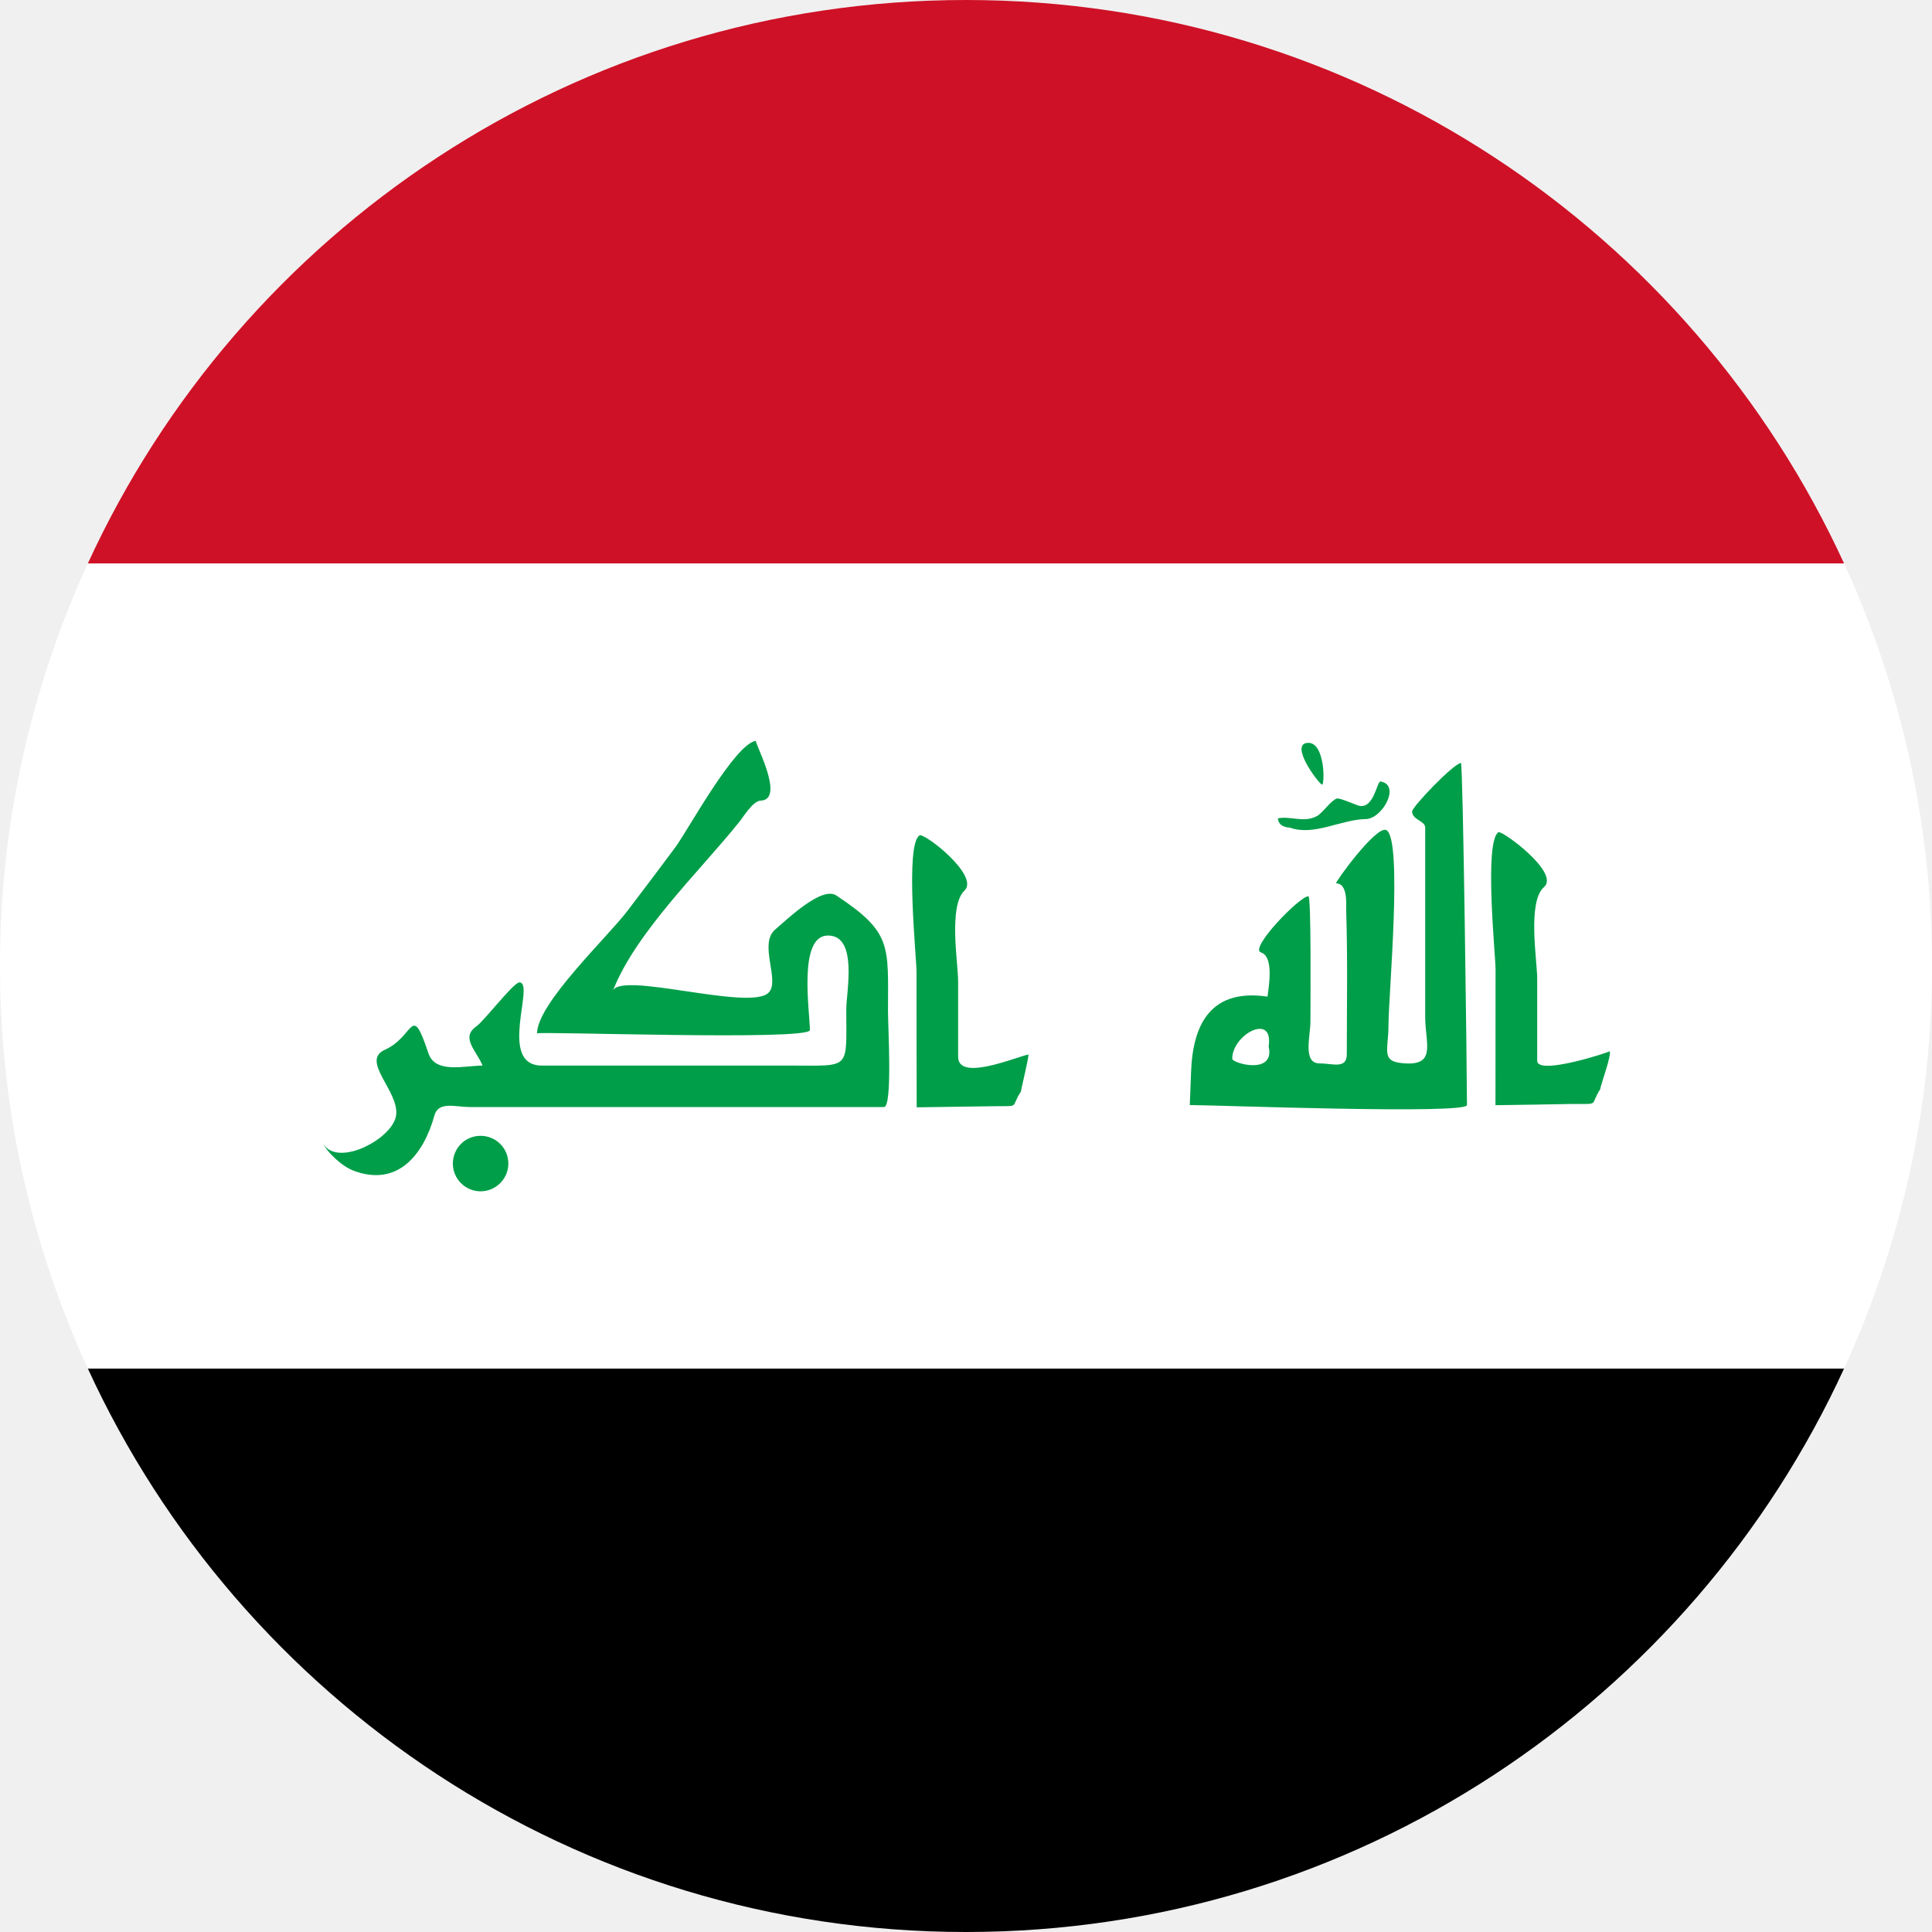
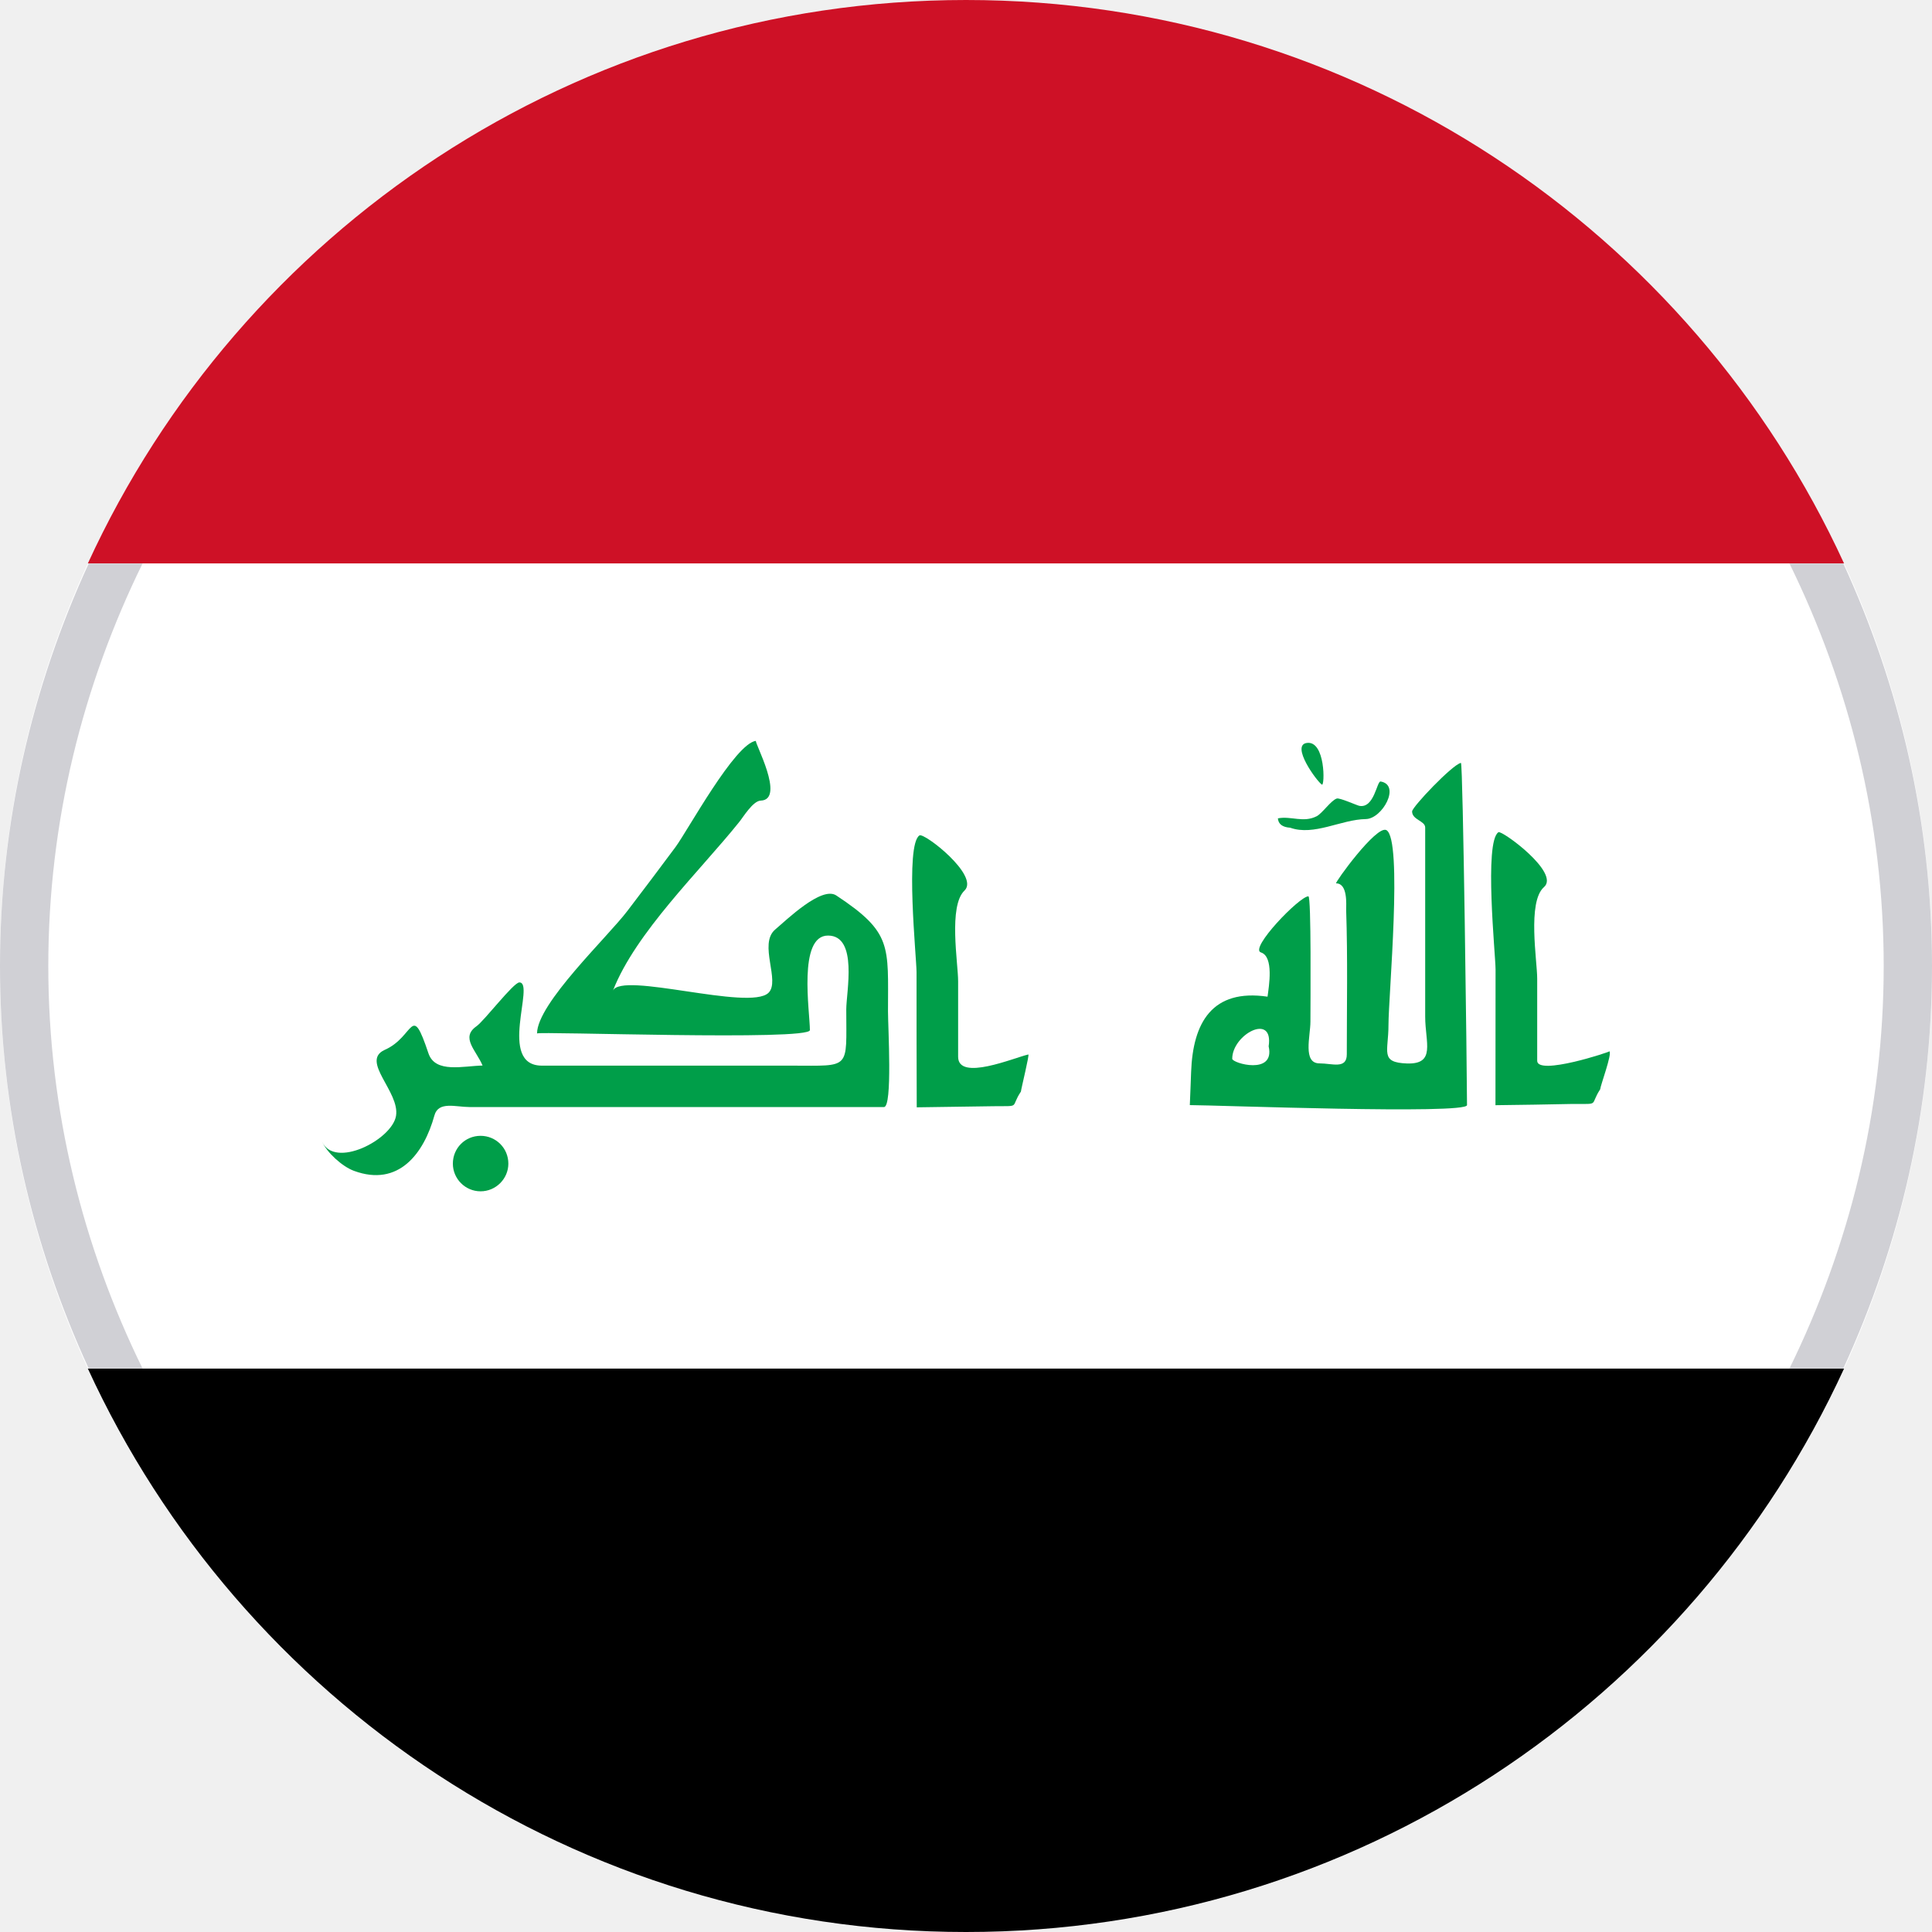
- <svg xmlns="http://www.w3.org/2000/svg" version="1.0" id="Layer_1" x="0px" y="0px" width="40px" height="40px" viewBox="0 0 40 40" enable-background="new 0 0 40 40" xml:space="preserve">
+ <svg xmlns="http://www.w3.org/2000/svg" version="1.1" id="Layer_1" x="0px" y="0px" width="40px" height="40px" viewBox="0 0 40 40" enable-background="new 0 0 40 40" xml:space="preserve">
  <g>
    <g>
      <g>
        <path d="M20,40c8.068,0,15.018-4.785,18.18-11.667H1.818C4.978,35.215,11.93,40,20,40z" />
        <path fill="#CE1126" d="M20,0C11.93,0,4.978,4.782,1.818,11.667H38.18C35.018,4.782,28.068,0,20,0z" />
-         <path fill="#FFFFFF" d="M0,20c0,2.977,0.655,5.794,1.818,8.333H38.18C39.343,25.794,40,22.977,40,20     c0-2.975-0.657-5.797-1.82-8.333H1.818C0.655,14.202,0,17.023,0,20z" />
+         <path fill="#FFFFFF" d="M0,20c0,2.977,0.655,5.794,1.818,8.333H38.18C39.344,25.794,40,22.977,40,20     c0-2.975-0.656-5.797-1.82-8.333H1.818C0.655,14.202,0,17.023,0,20z" />
      </g>
      <g>
        <g>
          <g>
-             <path fill="#009E49" d="M30.247,15.795c-0.172,0.03-1.011,0.912-1.011,1.005c0,0.176,0.271,0.193,0.271,0.333       c0,0.229,0,0.454,0,0.684c0,1.075,0,2.155,0,3.231c0,0.537,0.226,0.99-0.379,0.97c-0.562-0.021-0.381-0.24-0.381-0.797       c0-0.607,0.299-3.844-0.043-4.034c-0.205-0.113-1.082,1.102-1.041,1.102c0.244,0,0.208,0.436,0.208,0.558       c0.033,0.993,0.013,1.99,0.013,2.982c0,0.313-0.301,0.187-0.565,0.187c-0.353,0-0.188-0.566-0.188-0.865       c0-0.354,0.019-2.595-0.042-2.595c-0.184,0-1.23,1.084-0.984,1.162c0.272,0.086,0.166,0.697,0.137,0.916       c-1.147-0.168-1.545,0.536-1.582,1.555c-0.01,0.231-0.016,0.461-0.027,0.69c0.514,0,5.739,0.198,5.739,0       C30.371,22.168,30.291,15.785,30.247,15.795z M25.512,21.921c0-0.505,0.862-0.964,0.754-0.258       C26.404,22.27,25.512,22.012,25.512,21.921z" />
-             <path fill="#009E49" d="M30.964,20.072c0-0.295-0.243-2.648,0.06-2.842c0.067-0.046,1.285,0.84,0.942,1.137       c-0.348,0.304-0.14,1.525-0.14,1.894c0,0.567,0,1.134,0,1.701c0,0.315,1.511-0.185,1.497-0.196       c0.056,0.055-0.185,0.699-0.193,0.787c-0.223,0.342,0.007,0.301-0.565,0.303c-0.535,0.011-1.069,0.018-1.603,0.026       C30.964,21.943,30.964,21.009,30.964,20.072z" />
-             <path fill="#009E49" d="M26.712,17.137c-0.162-0.011-0.245-0.076-0.255-0.194c0.275-0.053,0.525,0.097,0.802-0.043       c0.114-0.057,0.298-0.329,0.417-0.367c0.059-0.02,0.413,0.14,0.467,0.151c0.309,0.059,0.363-0.516,0.441-0.504       c0.423,0.071,0.036,0.773-0.307,0.778C27.77,16.965,27.205,17.313,26.712,17.137z" />
+             <path fill="#009E49" d="M30.247,15.795c-0.172,0.03-1.011,0.912-1.011,1.005c0,0.176,0.271,0.193,0.271,0.333       c0,0.229,0,0.454,0,0.684c0,1.075,0,2.155,0,3.231c0,0.537,0.226,0.99-0.379,0.97c-0.562-0.021-0.381-0.24-0.381-0.797       c0-0.606,0.299-3.844-0.043-4.034c-0.205-0.113-1.082,1.102-1.041,1.102c0.243,0,0.208,0.436,0.208,0.558       c0.033,0.993,0.013,1.99,0.013,2.982c0,0.313-0.301,0.187-0.565,0.187c-0.353,0-0.188-0.565-0.188-0.865       c0-0.354,0.02-2.594-0.042-2.594c-0.185,0-1.229,1.084-0.983,1.162c0.271,0.086,0.166,0.697,0.137,0.916       c-1.146-0.168-1.545,0.536-1.582,1.556c-0.01,0.23-0.016,0.461-0.027,0.689c0.514,0,5.739,0.198,5.739,0       C30.371,22.168,30.291,15.785,30.247,15.795z M25.512,21.921c0-0.505,0.862-0.964,0.754-0.258       C26.404,22.27,25.512,22.012,25.512,21.921z" />
+             <path fill="#009E49" d="M30.964,20.072c0-0.295-0.243-2.648,0.06-2.842c0.067-0.046,1.285,0.84,0.942,1.137       c-0.348,0.304-0.14,1.525-0.14,1.894c0,0.567,0,1.134,0,1.701c0,0.315,1.511-0.185,1.496-0.196       c0.057,0.056-0.184,0.699-0.192,0.787c-0.224,0.342,0.007,0.301-0.565,0.303c-0.535,0.012-1.068,0.019-1.603,0.026       C30.964,21.943,30.964,21.009,30.964,20.072z" />
+             <path fill="#009E49" d="M26.712,17.137c-0.162-0.011-0.245-0.076-0.255-0.194c0.275-0.053,0.525,0.097,0.802-0.043       c0.114-0.057,0.298-0.329,0.417-0.367c0.059-0.021,0.413,0.14,0.467,0.151c0.31,0.059,0.363-0.516,0.441-0.504       c0.423,0.071,0.036,0.773-0.307,0.778C27.77,16.965,27.205,17.313,26.712,17.137z" />
            <path fill="#009E49" d="M27.368,16.245c-0.112-0.077-0.647-0.815-0.313-0.863C27.445,15.325,27.43,16.287,27.368,16.245z" />
          </g>
          <g>
-             <path fill="#009E49" d="M7.328,24.241c-0.243-0.089-0.558-0.377-0.662-0.608c0.258,0.579,1.45-0.037,1.533-0.529       c0.084-0.498-0.741-1.134-0.237-1.367c0.627-0.273,0.545-1.014,0.909,0.072c0.142,0.42,0.728,0.258,1.12,0.252       c-0.132-0.316-0.46-0.578-0.128-0.812c0.164-0.114,0.768-0.909,0.89-0.909c0.336,0-0.465,1.722,0.468,1.722       c0.97,0,1.938,0,2.908,0c0.754,0,1.51,0,2.262,0c1.235,0,1.13,0.094,1.13-1.164c0-0.359,0.247-1.525-0.375-1.529       c-0.632-0.006-0.378,1.583-0.378,1.957c0,0.227-5.649,0.021-5.649,0.07c0-0.621,1.465-1.999,1.874-2.541       c0.332-0.437,0.665-0.875,0.992-1.317c0.256-0.347,1.231-2.145,1.667-2.2c-0.05,0.005,0.622,1.22,0.097,1.238       c-0.162,0.006-0.366,0.348-0.447,0.446c-0.809,1.009-2.142,2.284-2.612,3.489c0.178-0.403,2.82,0.422,3.219,0.045       c0.254-0.241-0.211-1.01,0.139-1.31c0.237-0.2,0.963-0.908,1.267-0.706c1.163,0.768,1.07,1.04,1.07,2.402       c0,0.322,0.096,1.978-0.083,1.978c-1.692,0-3.383,0-5.075,0c-1.17,0-2.338,0-3.508,0c-0.283,0-0.644-0.127-0.725,0.175       C8.778,23.877,8.255,24.583,7.328,24.241z" />
-             <path fill="#009E49" d="M18.976,20.127c0-0.294-0.242-2.638,0.061-2.831c0.1-0.06,1.25,0.835,0.932,1.142       c-0.337,0.32-0.132,1.501-0.132,1.878c-0.001,0.521,0,1.043,0,1.563c0,0.516,1.163,0.018,1.453-0.047       c0.03-0.012-0.146,0.699-0.153,0.768c-0.228,0.34,0.01,0.297-0.563,0.303c-0.53,0.008-1.063,0.015-1.595,0.023       C18.976,21.989,18.976,21.062,18.976,20.127z" />
+             <path fill="#009E49" d="M7.328,24.241c-0.243-0.089-0.558-0.377-0.662-0.608c0.258,0.579,1.45-0.037,1.533-0.529       c0.084-0.498-0.741-1.134-0.237-1.366c0.627-0.273,0.545-1.015,0.909,0.071c0.142,0.42,0.728,0.258,1.12,0.252       c-0.132-0.315-0.46-0.578-0.128-0.812c0.164-0.114,0.768-0.909,0.89-0.909c0.336,0-0.465,1.723,0.468,1.723       c0.97,0,1.938,0,2.908,0c0.754,0,1.51,0,2.262,0c1.235,0,1.13,0.094,1.13-1.164c0-0.359,0.247-1.525-0.375-1.529       c-0.632-0.006-0.378,1.583-0.378,1.957c0,0.227-5.649,0.021-5.649,0.07c0-0.621,1.465-2,1.874-2.542       c0.332-0.437,0.665-0.875,0.992-1.317c0.256-0.347,1.231-2.145,1.667-2.2c-0.05,0.005,0.622,1.22,0.097,1.238       c-0.162,0.006-0.366,0.348-0.447,0.446c-0.809,1.009-2.142,2.284-2.612,3.489c0.178-0.403,2.82,0.423,3.219,0.046       c0.254-0.242-0.211-1.011,0.139-1.311c0.237-0.2,0.963-0.908,1.267-0.706c1.163,0.768,1.07,1.04,1.07,2.401       c0,0.322,0.096,1.979-0.083,1.979c-1.692,0-3.383,0-5.075,0c-1.17,0-2.338,0-3.508,0c-0.283,0-0.644-0.127-0.725,0.175       C8.778,23.877,8.255,24.583,7.328,24.241z" />
+             <path fill="#009E49" d="M18.976,20.127c0-0.294-0.242-2.638,0.061-2.831c0.1-0.06,1.25,0.835,0.932,1.142       c-0.337,0.32-0.132,1.501-0.132,1.878c-0.001,0.521,0,1.043,0,1.563c0,0.516,1.163,0.018,1.453-0.047       c0.03-0.012-0.146,0.699-0.153,0.768c-0.228,0.34,0.01,0.297-0.562,0.303c-0.53,0.009-1.063,0.016-1.595,0.023       C18.976,21.989,18.976,21.062,18.976,20.127z" />
            <path fill="#009E49" d="M10.525,24.092c0,0.312-0.258,0.573-0.575,0.573c-0.319,0-0.574-0.261-0.574-0.573       c0-0.322,0.255-0.576,0.574-0.576C10.267,23.516,10.525,23.77,10.525,24.092z" />
          </g>
        </g>
      </g>
    </g>
  </g>
+   <g>
+     <path fill="#D0D0D5" d="M1,20c0-2.992,0.714-5.813,1.951-8.333H1.836C0.668,14.206,0,17.022,0,20c0,2.978,0.668,5.794,1.836,8.333   h1.115C1.714,25.812,1,22.991,1,20z" />
+     <path fill="#D0D0D5" d="M39,20c0,2.991-0.714,5.812-1.951,8.333h1.115C39.331,25.794,40,22.978,40,20   c0-2.978-0.669-5.794-1.836-8.333h-1.115C38.286,14.187,39,17.008,39,20z" />
+   </g>
</svg>
